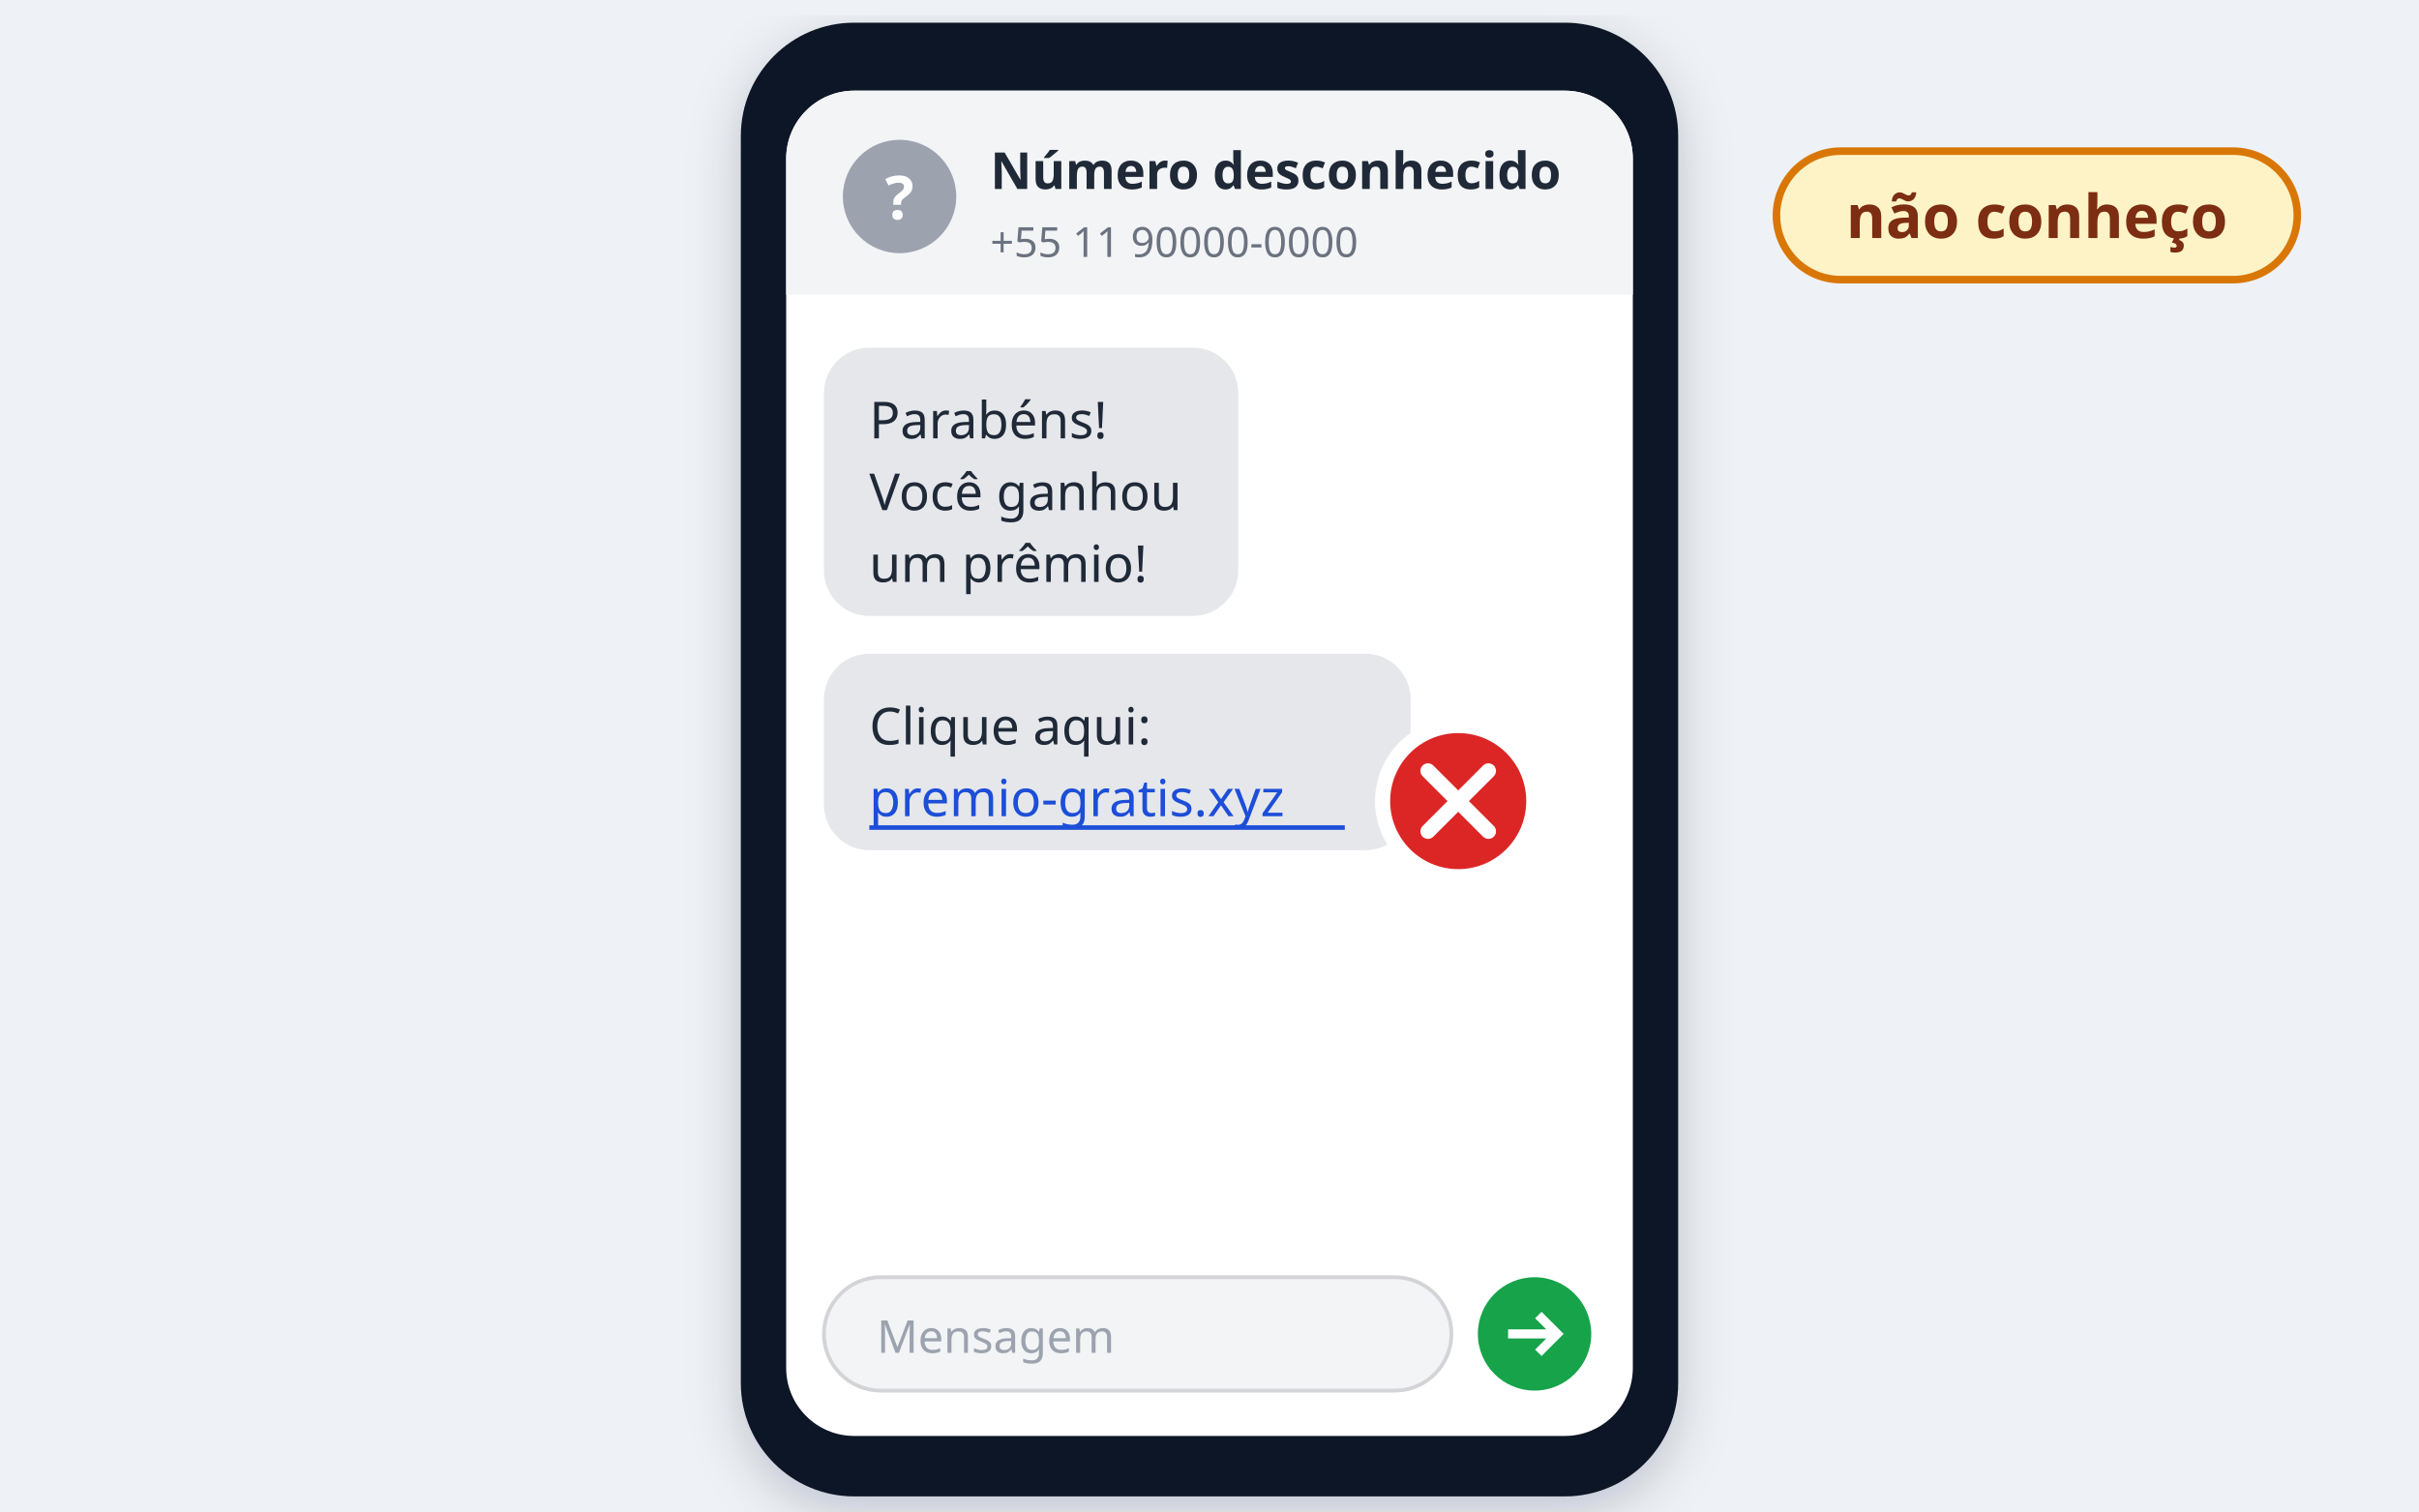
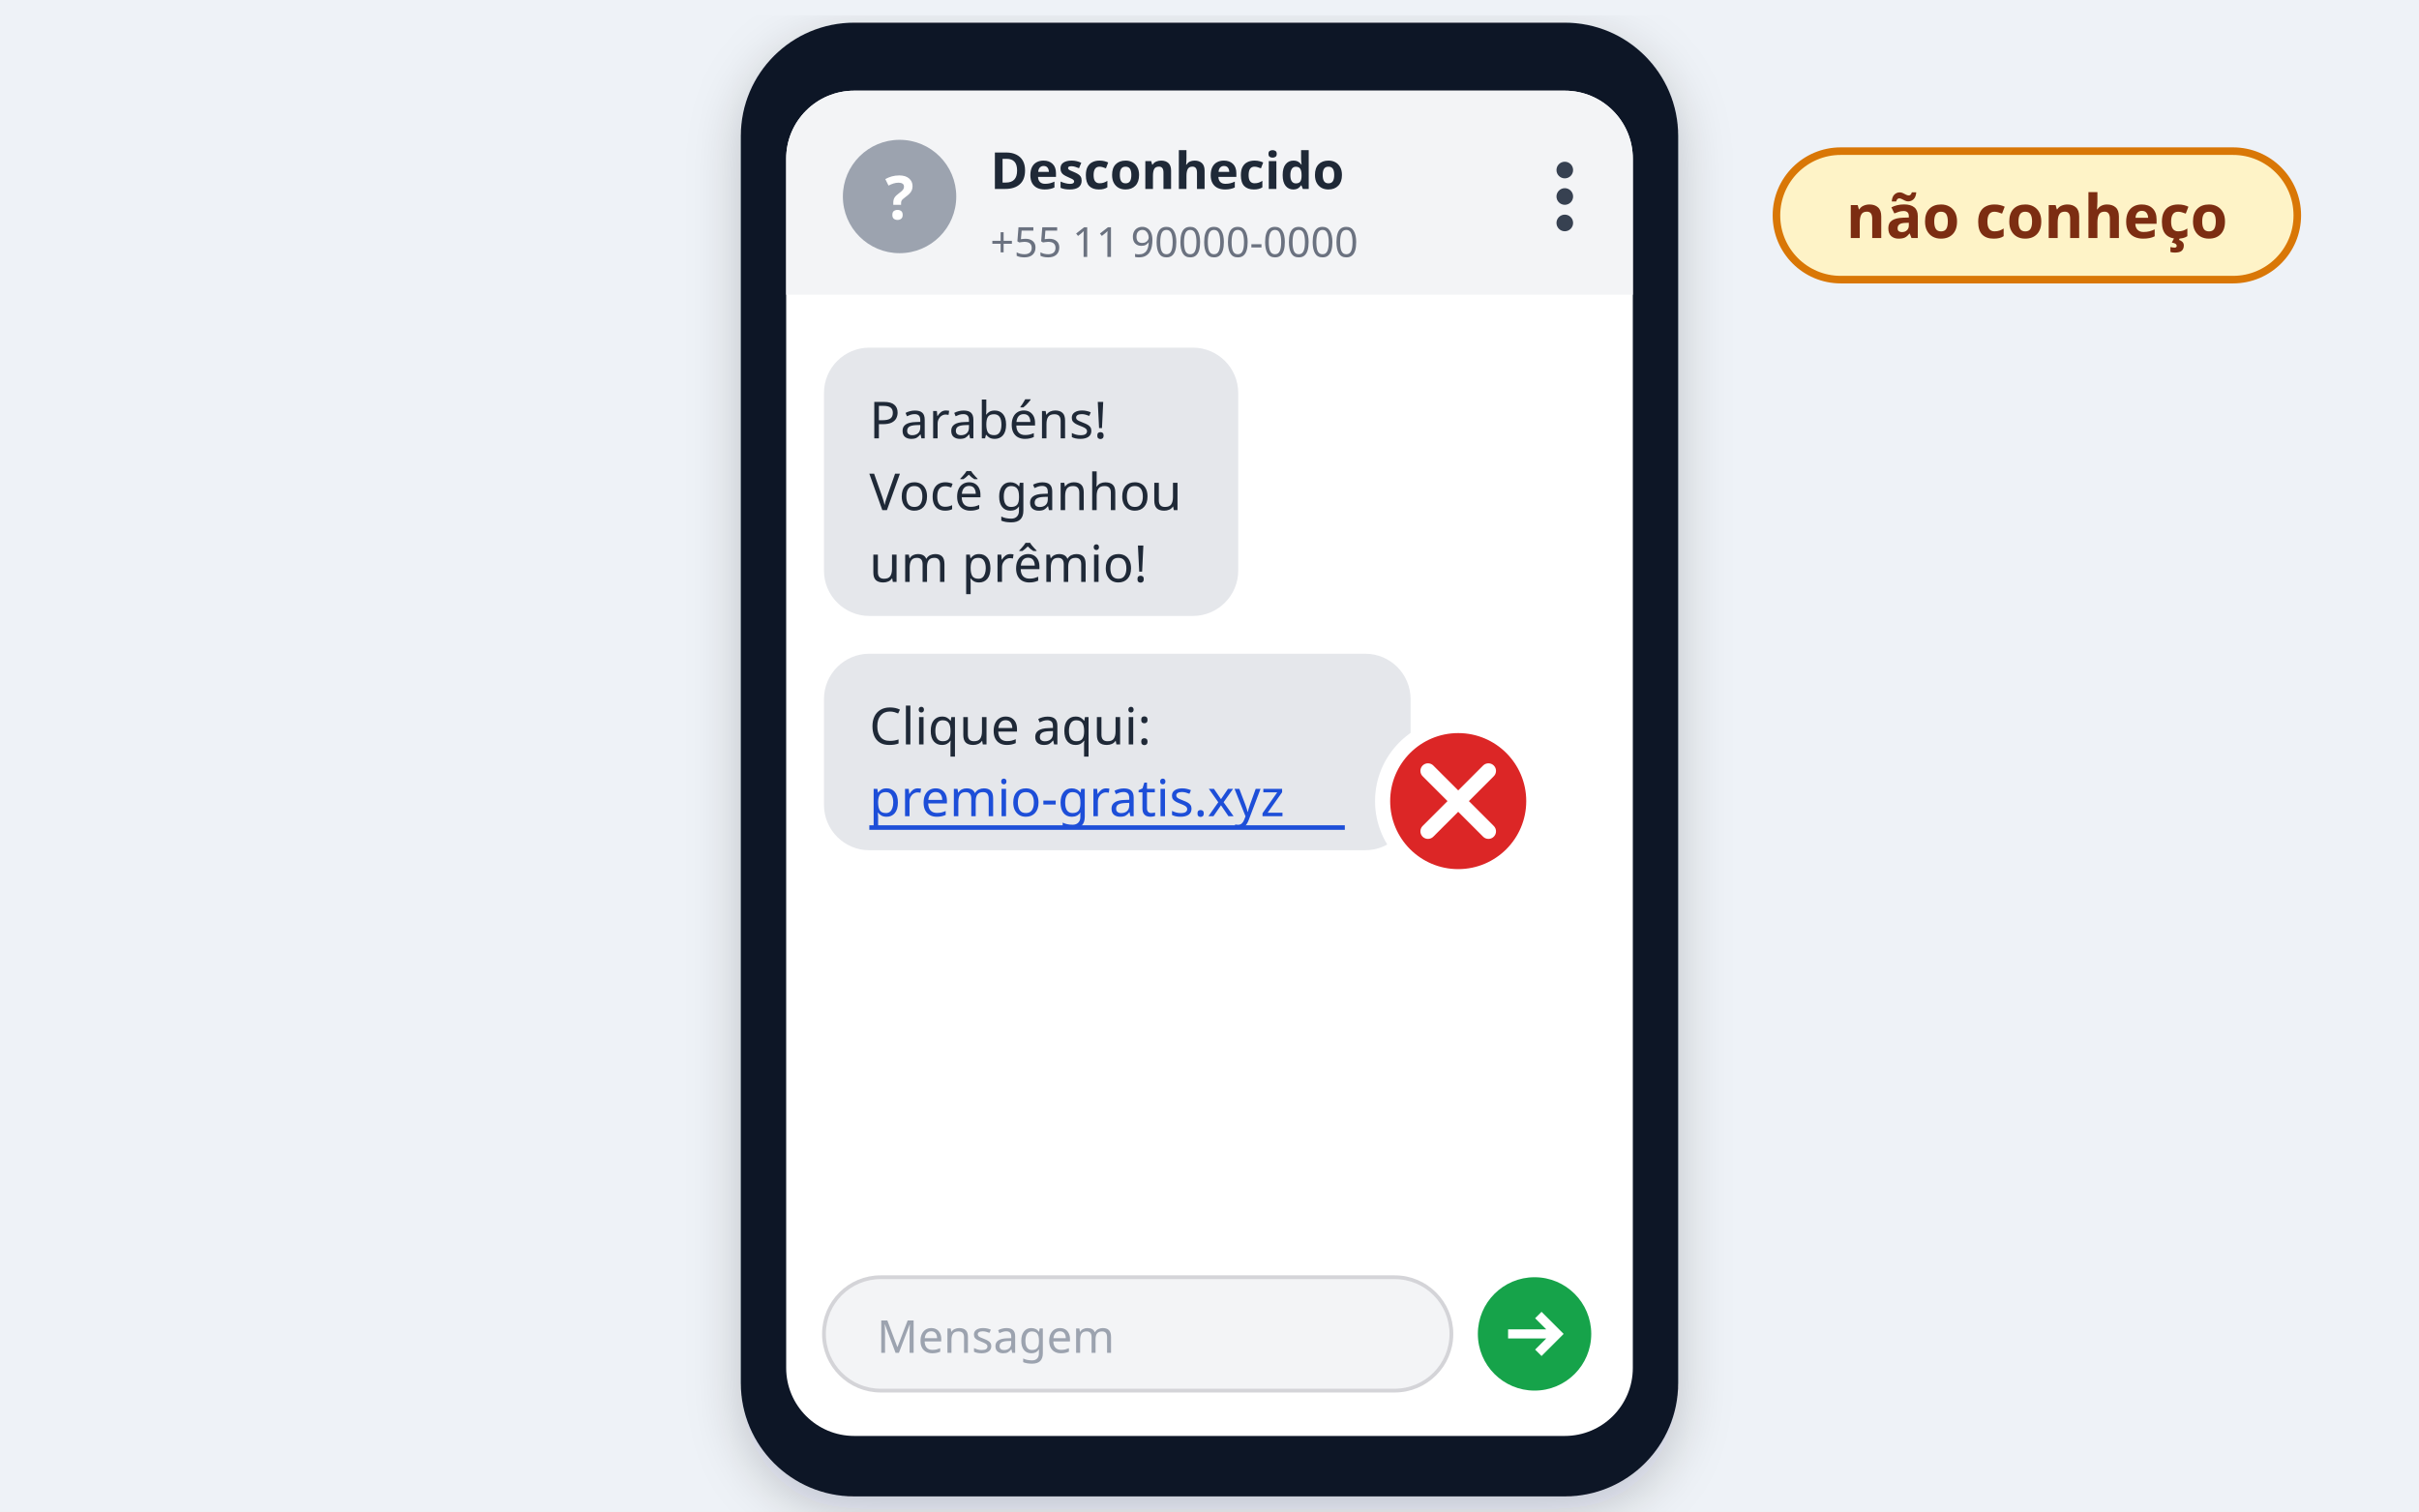
<svg xmlns="http://www.w3.org/2000/svg" viewBox="0 0 640 400" font-family="Segoe UI, system-ui, -apple-system, sans-serif">
  <defs>
    <filter id="sombra" x="-10%" y="-10%" width="130%" height="130%">
      <feDropShadow dx="0" dy="4" stdDeviation="7" flood-color="#0f172a" flood-opacity="0.2" />
    </filter>
    <linearGradient id="fundoDesktop" x1="0" y1="0" x2="1" y2="1">
      <stop offset="0" stop-color="#0f2a6b" />
      <stop offset="0.55" stop-color="#1d4ed8" />
      <stop offset="1" stop-color="#60a5fa" />
    </linearGradient>
  </defs>
  <rect width="640" height="400" fill="#eef2f7" />
  <g filter="url(#sombra)">
    <rect x="196" y="6" width="248" height="390" rx="30" fill="#111827" />
  </g>
  <rect x="208" y="24" width="224" height="356" rx="18" fill="#ffffff" />
  <path d="M208 42 a18 18 0 0 1 18 -18 h188 a18 18 0 0 1 18 18 v36 h-224 z" fill="#f3f4f6" />
  <circle cx="238" cy="52" r="15" fill="#9ca3af" />
  <text x="238" y="58" font-size="16" fill="#ffffff" font-weight="700" text-anchor="middle">?</text>
-   <text x="262" y="50" font-size="13.5" fill="#1f2937" font-weight="700">Número desconhecido</text>
+   <text x="262" y="50" font-size="13.5" fill="#1f2937" font-weight="700">Desconhecido</text>
  <text x="262" y="68" font-size="11" fill="#6b7280">+55 11 90000-0000</text>
+   <g fill="#374151">
+     <circle cx="414" cy="45" r="2.2" />
+     <circle cx="414" cy="52" r="2.2" />
+     <circle cx="414" cy="59" r="2.2" />
+   </g>
  <rect x="218" y="92" width="109.6" height="71" rx="12" fill="#e5e7eb" />
  <text x="230" y="116" font-size="13.5" fill="#1f2937">Parabéns!</text>
  <text x="230" y="135" font-size="13.5" fill="#1f2937">Você ganhou</text>
  <text x="230" y="154" font-size="13.5" fill="#1f2937">um prêmio!</text>
  <rect x="218" y="173" width="155.2" height="52" rx="12" fill="#e5e7eb" />
  <text x="230" y="197" font-size="13.5" fill="#1f2937">Clique aqui:</text>
  <text x="230" y="216" font-size="13.5" fill="#1d4ed8">premio-gratis.xyz</text>
  <line x1="230" y1="219" x2="355.8" y2="219" stroke="#1d4ed8" stroke-width="1.2" />
  <circle cx="385.8" cy="212" r="20" fill="#dc2626" stroke="#ffffff" stroke-width="4" />
  <path d="M377.8 204 L393.8 220 M393.8 204 L377.8 220" stroke="#ffffff" stroke-width="4" stroke-linecap="round" />
  <rect x="218" y="338" width="166" height="30" rx="15" fill="#f3f4f6" stroke="#d4d4d8" />
  <text x="232" y="358" font-size="12" fill="#9ca3af">Mensagem</text>
  <circle cx="406" cy="353" r="15" fill="#16a34a" />
  <path d="M399 353 h13 m-5 -5 l5 5 -5 5" stroke="#ffffff" stroke-width="2.4" fill="none" />
  <rect x="470" y="40" width="137.8" height="34" rx="17" fill="#fef3c7" stroke="#d97706" stroke-width="2" />
  <text x="538.9" y="63" font-size="16" font-weight="700" fill="#7c2d12" text-anchor="middle">não conheço</text>
</svg>
